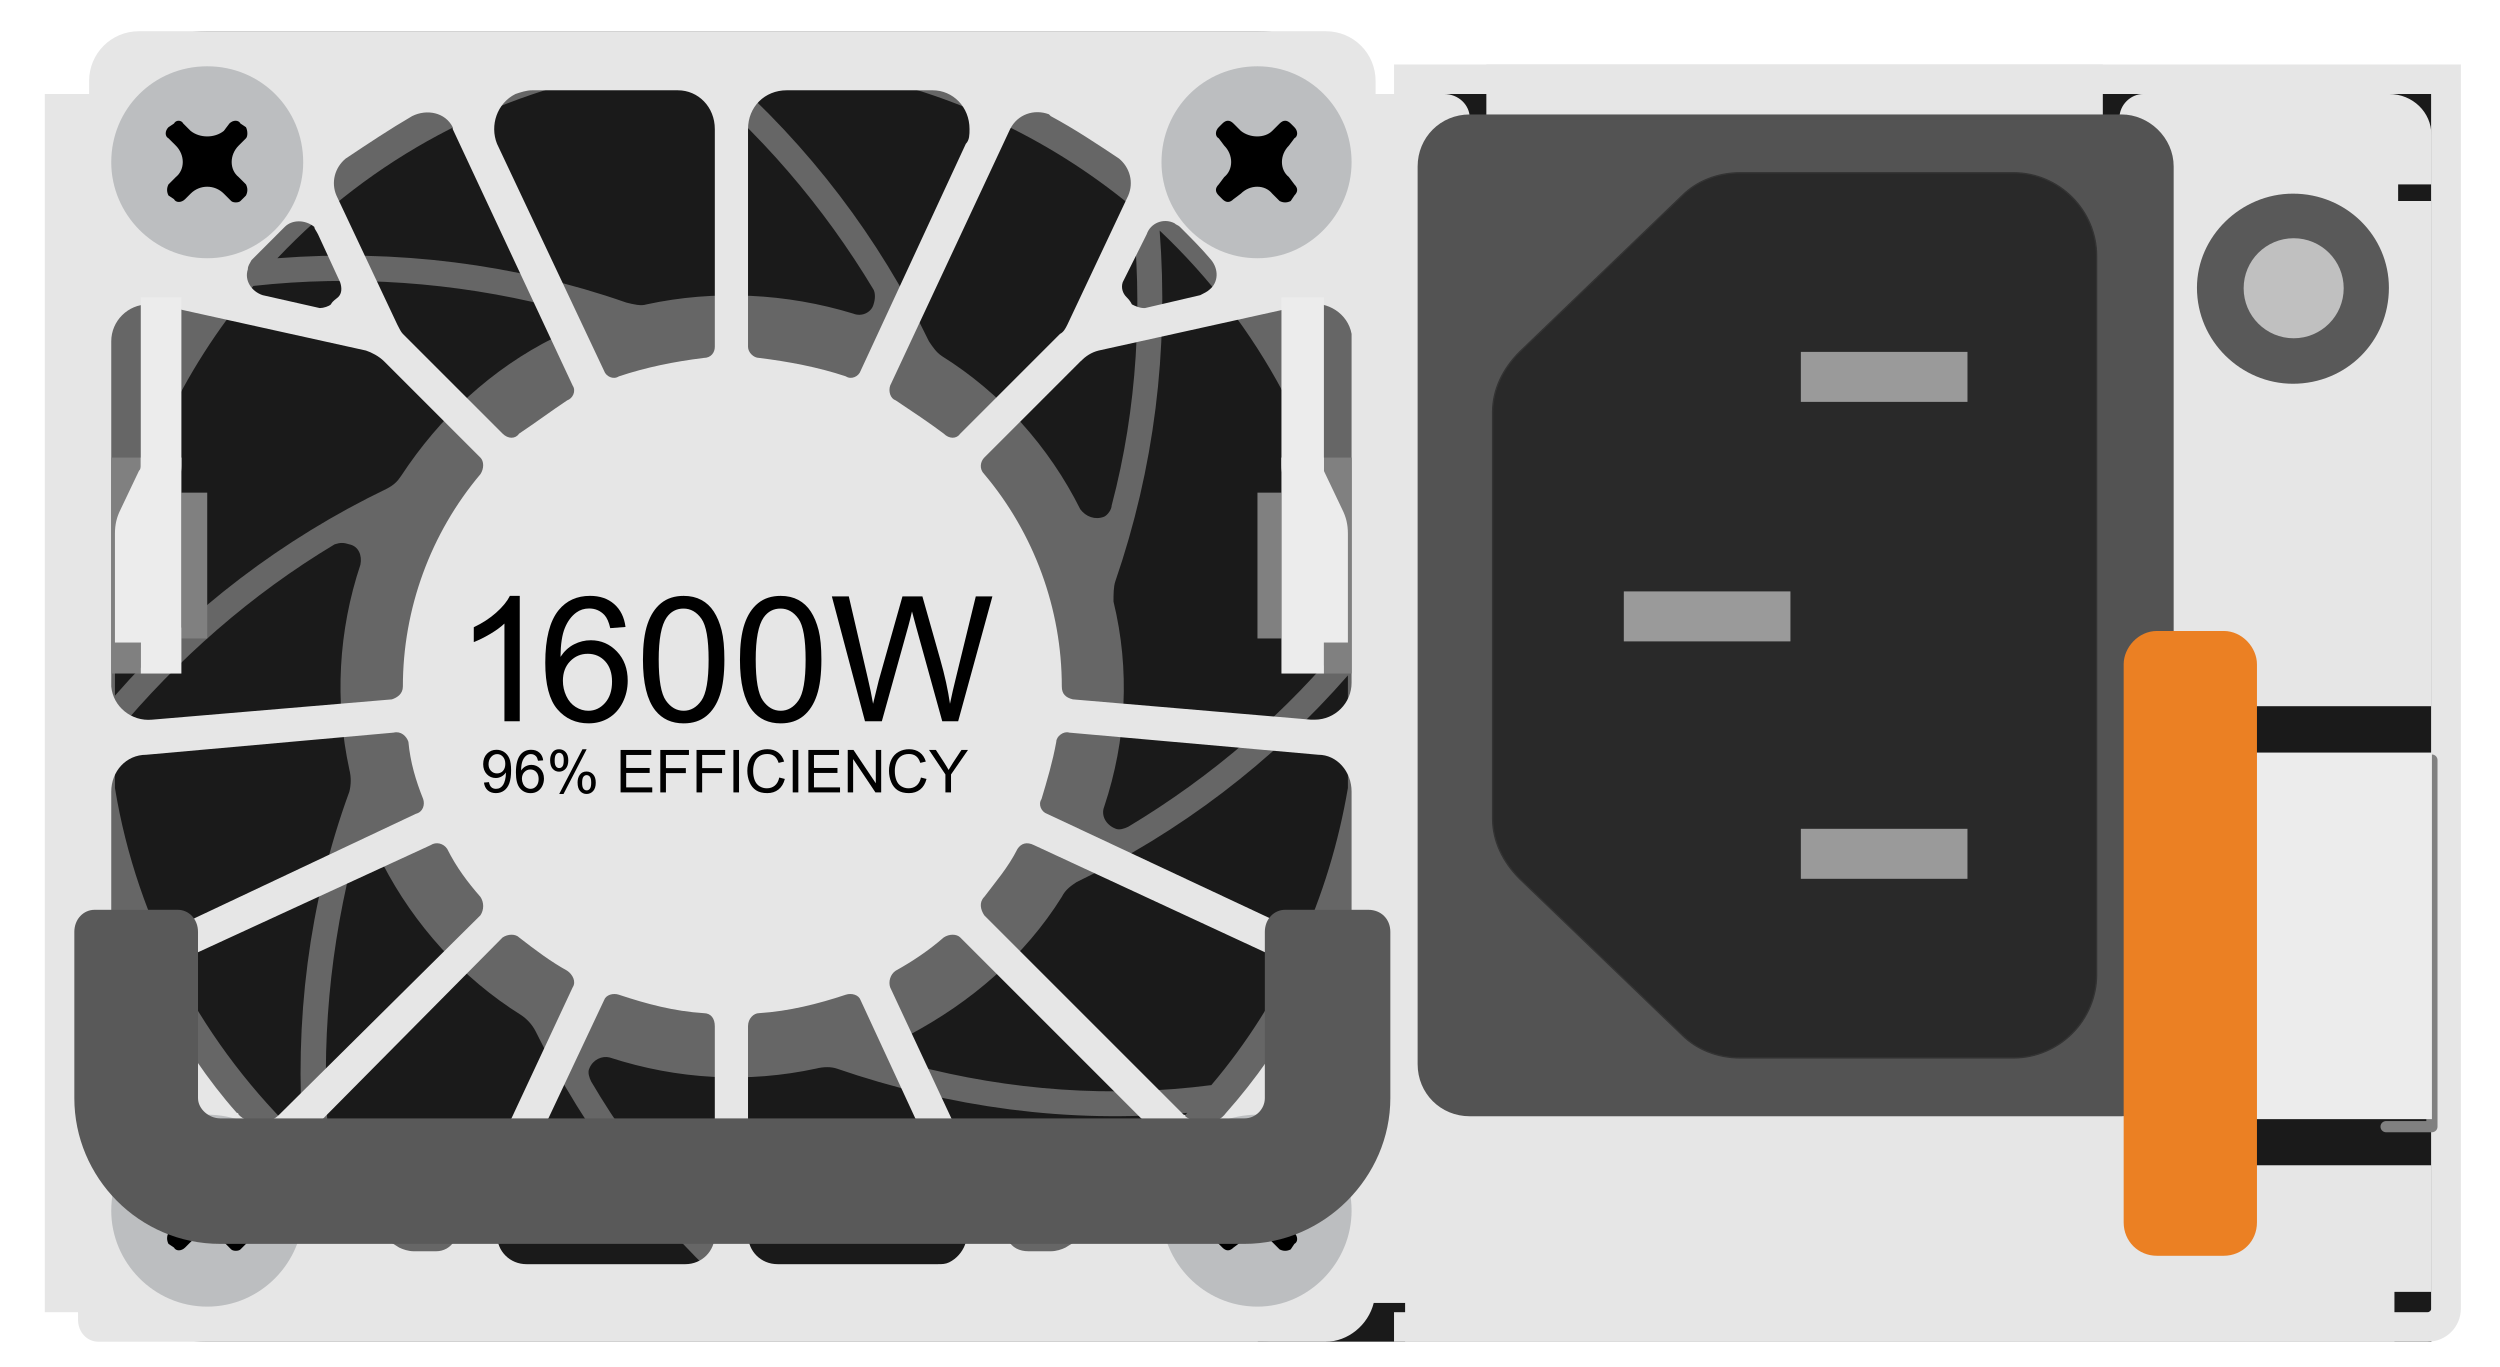
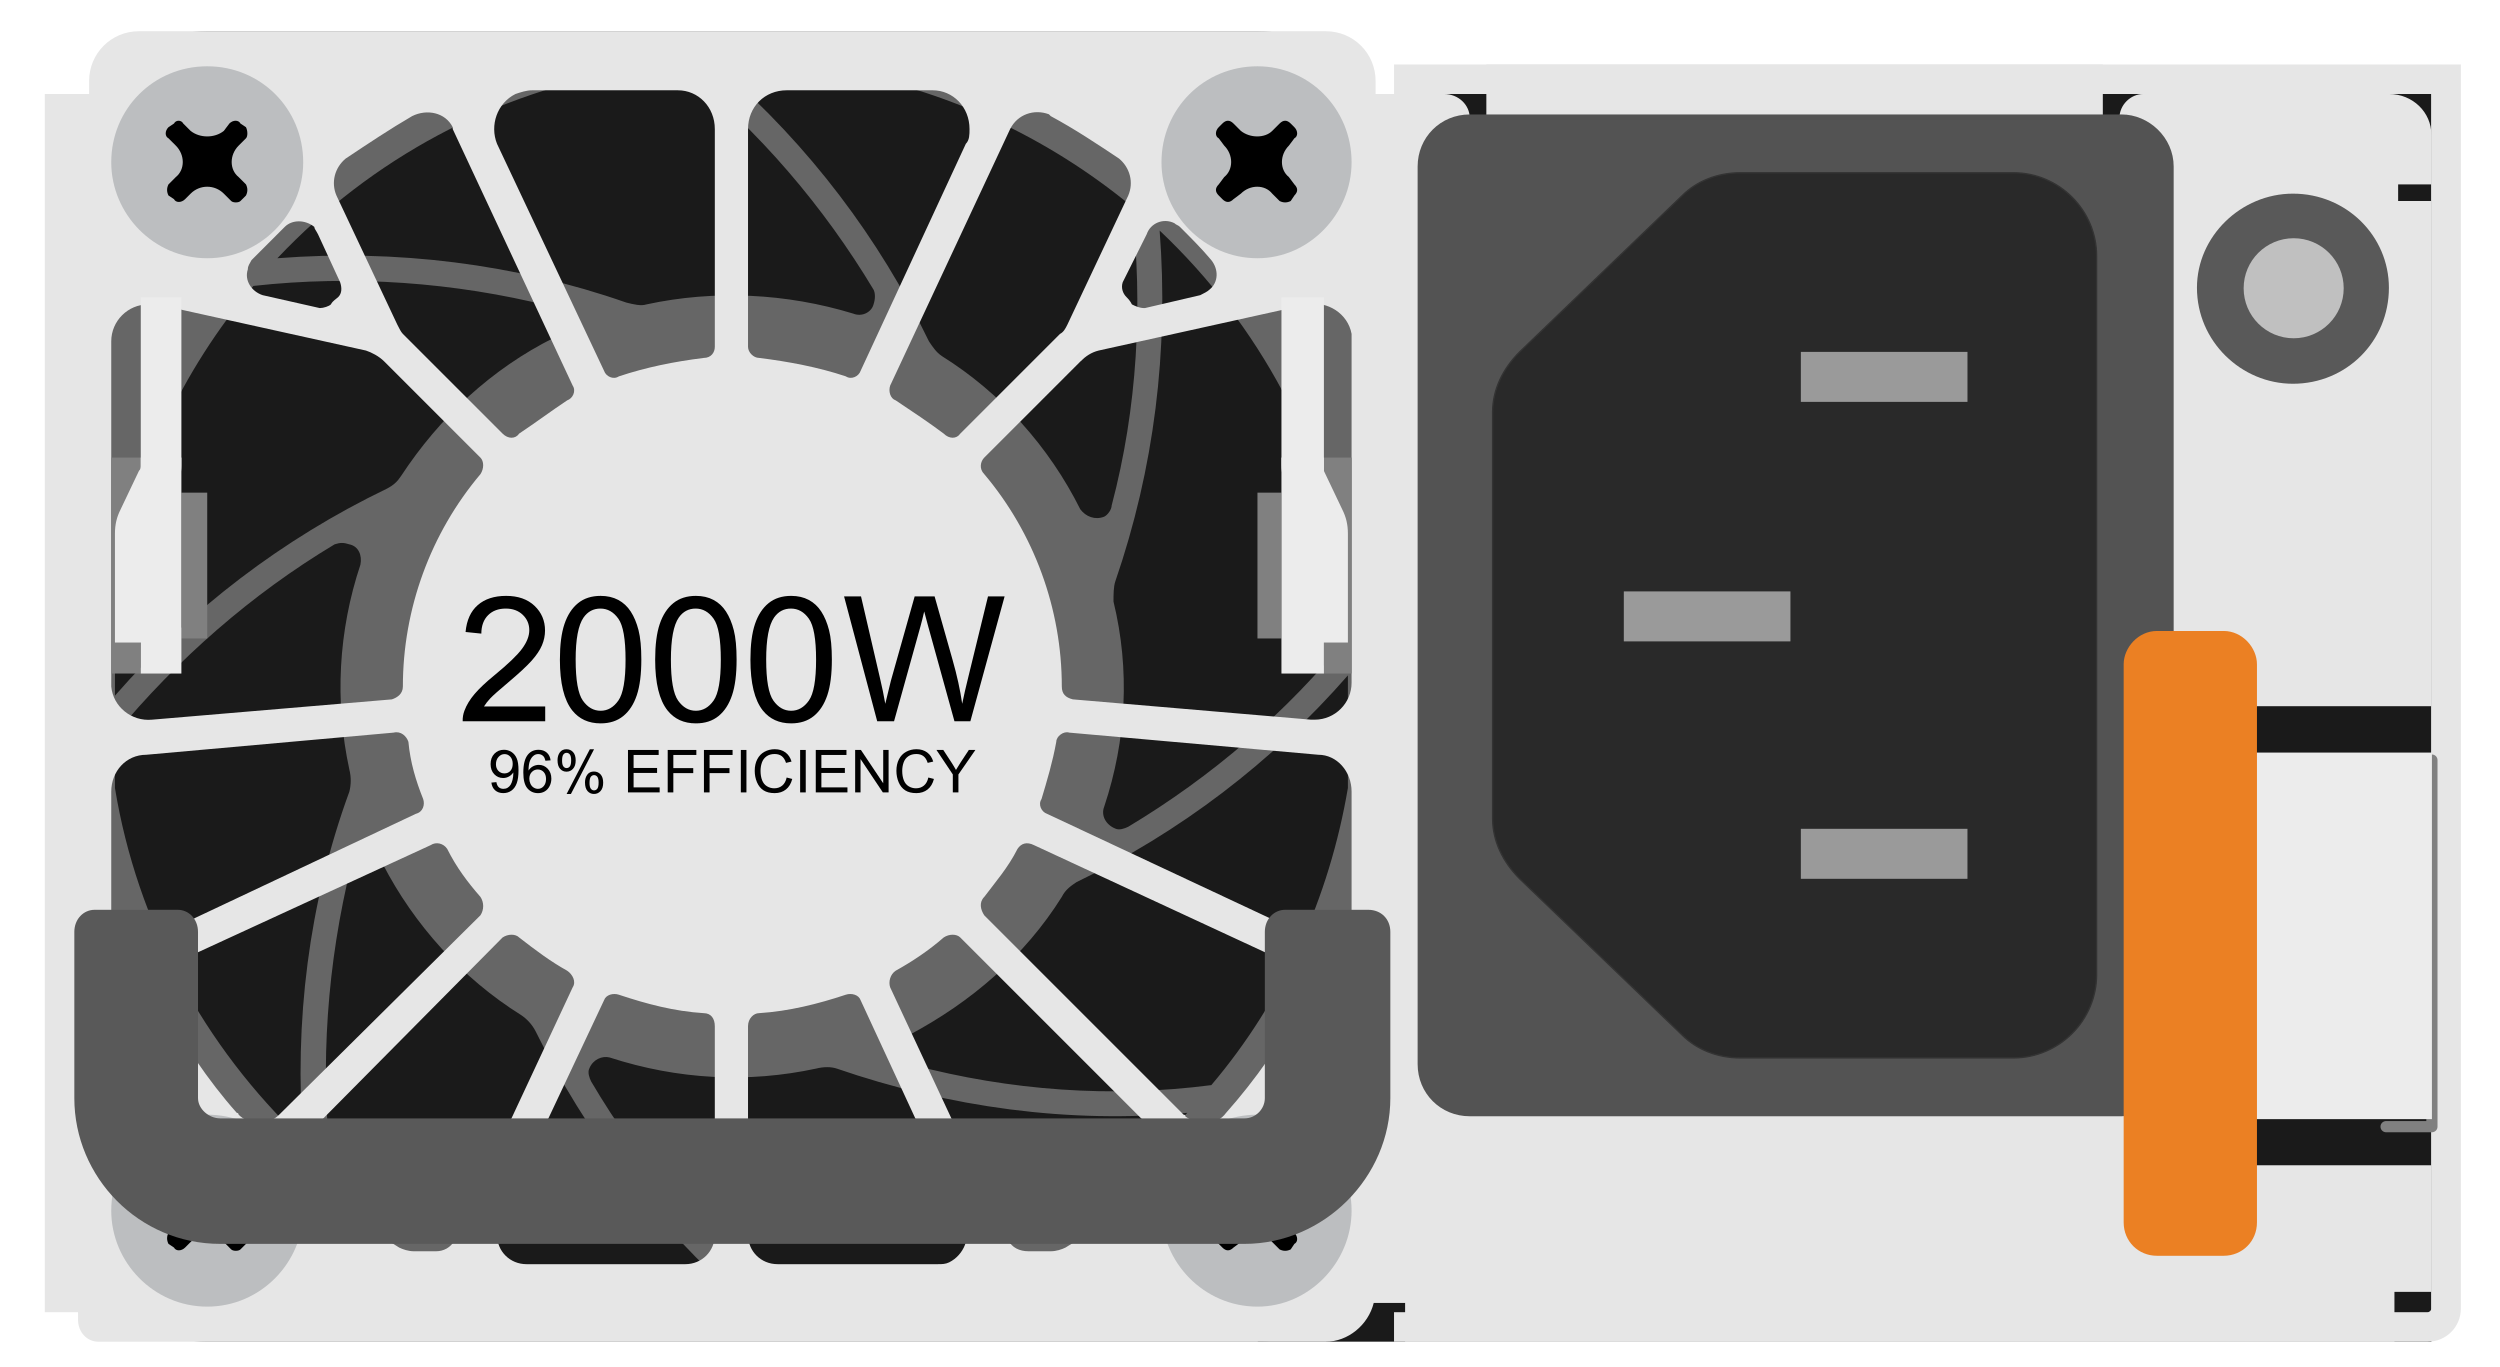
<svg xmlns="http://www.w3.org/2000/svg" id="a" width="3.1in" height="1.695in" viewBox="0 0 223.2 122.04">
  <path d="M18.501,119.787h93.765c6.427,0,11.7-5.273,11.7-11.7V14.487c0-6.592-5.273-11.7-11.7-11.7H18.501c-6.427,0-11.7,5.108-11.7,11.7v93.6c0,6.427,5.273,11.7,11.7,11.7" fill="#666" fill-rule="evenodd" />
  <path d="M10.262,65.572v4.779c1.977,12.03,7.91,23.07,16.808,31.475-.824-10.546.494-21.258,4.12-31.145.165-.659.165-1.318,0-1.977-1.318-6.097-.989-12.359.989-18.292.165-.824-.165-1.648-.989-1.813-.494-.165-.824-.165-1.318,0-7.415,4.449-14.007,10.217-19.61,16.973M22.621,25.528c-6.427,7.58-10.711,16.808-12.359,26.696v9.887c6.756-7.745,14.996-14.007,24.224-18.456.659-.33.989-.659,1.318-1.154,3.461-5.273,8.075-9.558,13.677-12.359.824-.33.989-1.318.659-1.977-.165-.494-.494-.659-.989-.824-8.569-2.142-17.632-2.801-26.531-1.813ZM61.017,6.248h-4.779c-12.03,1.977-23.07,7.91-31.475,16.808,10.546-.824,21.258.494,31.145,3.955.659.165,1.318.33,1.813.165,6.097-1.318,12.524-.989,18.456.824.824.33,1.648-.165,1.813-.824.165-.494.165-.989,0-1.318-4.449-7.415-10.217-14.172-16.973-19.61ZM101.061,18.442c-7.58-6.262-16.808-10.546-26.696-12.194h-9.887c7.745,6.756,14.007,14.996,18.456,24.224.33.494.659.989,1.154,1.318,5.273,3.296,9.558,8.075,12.359,13.677.494.659,1.318.989,2.142.659.33-.165.659-.659.659-.989,2.307-8.734,2.801-17.797,1.813-26.696ZM120.341,56.838v-4.614c-1.977-12.194-7.91-23.235-16.808-31.639.824,10.711-.494,21.258-3.955,31.31-.165.494-.165,1.154-.165,1.813,1.483,6.097,1.154,12.359-.824,18.292-.33.824.165,1.648.989,1.977.33.165.824,0,1.154-.165,7.415-4.449,14.172-10.217,19.61-16.973ZM108.146,96.881c6.427-7.58,10.546-16.808,12.194-26.531v-10.052c-6.756,7.745-14.996,14.007-24.224,18.456-.494.33-.989.659-1.318,1.318-3.296,5.273-8.075,9.393-13.677,12.359-.659.33-.989,1.154-.659,1.977.33.33.659.659.989.659,8.734,2.307,17.797,2.966,26.696,1.813ZM69.751,116.162h4.614c12.194-1.977,23.235-7.91,31.639-16.808-10.546.989-21.258-.494-31.31-3.955-.494-.165-1.154-.165-1.813,0-6.097,1.318-12.359.989-18.456-.989-.659-.165-1.483.165-1.813.989-.165.33,0,.824.165,1.153,4.449,7.58,10.217,14.172,16.973,19.61ZM29.542,103.967c7.745,6.427,16.973,10.546,26.696,12.194h10.052c-7.745-6.756-14.007-14.996-18.456-24.059-.33-.659-.824-1.154-1.318-1.483-5.273-3.296-9.558-8.075-12.359-13.513-.33-.824-1.318-1.154-1.977-.659-.33.165-.659.494-.824.824-2.142,8.734-2.801,17.797-1.813,26.696ZM117.704,8.39l6.262,6.097v93.6l-11.7,11.7h104.806V8.39h-99.368Z" fill="#1a1a1a" fill-rule="evenodd" />
  <path d="M219.708,116.821V8.39h-2.637v108.431c0,.165-.165.33-.33.33h-92.282v2.637h92.282c1.648,0,2.966-1.318,2.966-2.966M219.708,5.753h-95.248v2.637h95.248v-2.637Z" fill="#e6e6e6" fill-rule="evenodd" />
  <path d="M217.072,63.05V17.948h-2.966v-1.483h2.966v-4.449c0-1.977-1.648-3.625-3.79-3.625h-21.917c-1.154,0-2.142.989-2.142,2.142v2.637h-1.483v-7.415h-55.039v7.415h-1.483v-2.637c0-1.154-.989-2.142-2.307-2.142h-6.097v-1.154c0-2.472-1.977-4.449-4.449-4.449H12.404c-2.472,0-4.449,1.977-4.449,4.449v1.154h-3.955v108.761h2.966v.659c0,1.154.824,1.977,1.813,1.977h109.584c1.977,0,3.79-1.483,4.284-3.461h2.801v3.461h88.327v-4.449h3.296v-11.304h-18.621v-40.984h18.621ZM30.201,26.517c-.165.165-.494.33-.659.659-.165.165-.659.33-.989.33l-5.108-1.154c-.989-.33-1.648-1.318-1.318-2.307,0-.33.165-.494.33-.824l2.966-2.966c.659-.659,1.813-.659,2.637,0,0,.165.165.33.33.659l1.977,4.284c.165.494.165.989-.165,1.318ZM34.98,62.441l-21.423,1.813c-1.813.165-3.461-1.154-3.625-2.966v-30.815c0-1.813,1.483-3.296,3.296-3.296h.824l18.621,4.12c.494.165,1.154.494,1.648.989l8.569,8.569c.33.33.33.989,0,1.483-4.449,5.273-6.921,12.03-6.921,18.951,0,.659-.494.989-.989,1.154ZM44.868,38.711l-8.899-8.899c-.165-.165-.33-.494-.494-.824l-5.438-11.535c-.494-1.154-.165-2.472.824-3.296,1.977-1.318,3.955-2.637,5.932-3.79,1.318-.659,2.966-.33,3.625.989v.165l10.711,22.906c.33.494,0,1.154-.494,1.318-1.483.989-2.801,1.977-4.284,2.966-.33.494-.989.494-1.483,0ZM37.123,72.658l-23.4,11.041c-1.318.659-2.966,0-3.461-1.318-.165-.33-.33-.659-.33-.989v-10.711c0-1.813,1.318-3.296,3.131-3.296l22.082-1.977c.659-.165,1.154.33,1.318.824.165,1.813.659,3.461,1.318,5.108.165.494,0,1.154-.659,1.318ZM42.89,81.721l-17.962,17.797c-.989.989-2.637.989-3.625,0,0-.165-.165-.165-.165-.165-2.637-2.966-4.779-6.262-6.756-9.723-.659-1.154-.165-2.801.989-3.461,0,0,.165,0,.165-.165l22.906-10.547c.494-.33,1.154-.165,1.483.33.824,1.648,1.813,2.966,2.966,4.284.33.494.33,1.154,0,1.648ZM51.13,88.148l-10.546,22.576c-.33.659-.989.989-1.648.989h-1.977c-.494,0-.989-.165-1.318-.33-2.966-1.813-5.768-3.79-8.404-5.932-1.154-.989-1.318-2.637-.33-3.79h.165l17.797-17.962c.494-.33,1.154-.33,1.483,0,1.483,1.154,2.801,2.142,4.284,2.966.494.33.824.989.494,1.483ZM63.818,91.608v18.621c0,1.483-1.154,2.637-2.637,2.637h-14.172c-1.483,0-2.637-1.154-2.637-2.637,0-.33,0-.659.165-.989l9.393-19.939c.165-.494.824-.659,1.318-.494,2.472.824,4.944,1.483,7.58,1.648.659,0,.989.494.989,1.154ZM62.83,31.955c-2.637.33-5.108.824-7.58,1.648-.494.33-1.154,0-1.318-.494l-9.558-20.269c-.659-1.648,0-3.625,1.648-4.449.494-.165.989-.33,1.483-.33h13.018c1.813,0,3.296,1.483,3.296,3.461v19.445c0,.494-.33.989-.989.989ZM95.787,62.441c-.659-.165-.989-.494-.989-1.154,0-6.921-2.472-13.677-6.921-18.951-.494-.494-.33-1.154,0-1.483l8.569-8.569c.494-.494.989-.824,1.648-.989l18.621-4.12c1.813-.33,3.625.824,3.955,2.637v31.145c0,1.813-1.483,3.296-3.296,3.296h-.33l-21.258-1.813ZM85.735,38.711c-.33.494-.989.494-1.483,0-1.318-.989-2.801-1.977-4.284-2.966-.494-.165-.659-.824-.494-1.318l10.711-22.906c.659-1.318,2.142-1.813,3.461-1.318l.165.165c2.142,1.154,4.12,2.472,6.097,3.79.989.824,1.318,2.142.824,3.296l-5.438,11.535c-.165.33-.33.659-.659.824l-8.899,8.899ZM93.48,72.658c-.494-.165-.824-.824-.494-1.318.494-1.648.989-3.296,1.318-5.108,0-.494.659-.989,1.154-.824l22.246,1.977c1.648,0,2.966,1.483,2.966,3.296v10.711c0,1.318-1.154,2.472-2.472,2.472-.494,0-.824,0-1.154-.165l-23.565-11.041ZM87.877,81.721c-.33-.494-.494-1.154,0-1.648.989-1.318,2.142-2.637,2.966-4.284.33-.494.824-.659,1.483-.33l22.741,10.547c1.318.659,1.977,2.142,1.318,3.461q0,.165-.165.165c-1.813,3.461-4.12,6.756-6.756,9.723-.824,1.154-2.472,1.154-3.625.33q0-.165-.165-.165l-17.797-17.797ZM79.473,88.148c-.165-.494,0-1.154.494-1.483,1.483-.824,2.966-1.813,4.284-2.966.494-.33,1.154-.33,1.483,0l17.962,17.962c.989.989.989,2.637,0,3.625q-.165,0-.165.165c-2.637,2.142-5.438,4.12-8.404,5.932-.33.165-.824.33-1.318.33h-1.977c-.824,0-1.483-.33-1.813-.989l-10.546-22.576ZM66.784,91.608c0-.659.494-1.154.989-1.154,2.637-.165,5.273-.824,7.745-1.648.494-.165,1.154,0,1.318.494l9.228,19.939c.659,1.154,0,2.801-1.318,3.461-.33.165-.659.165-.989.165h-14.337c-1.483,0-2.637-1.154-2.637-2.637v-18.621ZM67.773,31.955c-.494,0-.989-.494-.989-.989V11.521c0-1.977,1.483-3.461,3.461-3.461h13.018c1.813,0,3.296,1.483,3.296,3.461,0,.494,0,.989-.33,1.318l-9.393,20.269c-.165.494-.824.824-1.318.494-2.472-.824-5.108-1.318-7.745-1.648ZM100.566,26.517c-.33-.33-.494-.824-.33-1.318l2.142-4.284c.33-.989,1.483-1.483,2.472-.989.165.165.33.165.494.33.989.989,1.977,1.977,2.801,2.966.659.824.659,1.977-.165,2.637-.165.165-.494.33-.824.494l-4.944,1.154c-.494,0-.824-.165-1.154-.33-.165-.33-.33-.494-.494-.659Z" fill="#e6e6e6" fill-rule="evenodd" />
  <path d="M9.932,60.134h2.637v-19.28h-2.637v19.28ZM118.199,60.134h2.472v-19.28h-2.472v19.28Z" fill="none" fill-rule="evenodd" />
  <rect x="118.199" y="40.853" width="2.472" height="19.28" fill="gray" />
  <rect x="9.932" y="40.853" width="2.637" height="19.28" fill="gray" />
  <path d="M112.266,57.003h2.142v-13.018h-2.142v13.018ZM16.194,57.003h2.307v-13.018h-2.307v13.018Z" fill="none" fill-rule="evenodd" />
  <rect x="16.194" y="43.984" width="2.307" height="13.018" fill="gray" />
  <rect x="112.266" y="43.984" width="2.142" height="13.018" fill="gray" />
  <path d="M93.151,61.287c0-15.49-12.359-27.849-27.849-27.849-15.325,0-27.849,12.359-27.849,27.849,0,15.325,12.524,27.849,27.849,27.849,15.49,0,27.849-12.524,27.849-27.849" fill="#e6e6e6" fill-rule="evenodd" />
  <path d="M27.07,14.487c0-4.779-3.79-8.569-8.569-8.569s-8.569,3.79-8.569,8.569c0,4.614,3.79,8.569,8.569,8.569s8.569-3.955,8.569-8.569M120.67,14.487c0-4.779-3.79-8.569-8.404-8.569-4.779,0-8.569,3.79-8.569,8.569,0,4.614,3.79,8.569,8.569,8.569,4.614,0,8.404-3.955,8.404-8.569ZM27.07,108.087c0-4.779-3.79-8.569-8.569-8.569s-8.569,3.79-8.569,8.569c0,4.614,3.79,8.569,8.569,8.569s8.569-3.955,8.569-8.569ZM120.67,108.087c0-4.779-3.79-8.569-8.404-8.569-4.779,0-8.569,3.79-8.569,8.569,0,4.614,3.79,8.569,8.569,8.569,4.614,0,8.404-3.955,8.404-8.569Z" fill="#bcbec0" fill-rule="evenodd" />
  <path d="M15.041,12.345l.659.659c.824.824.824,2.142,0,2.801l-.659.659c-.165.33-.165.659,0,.989l.494.33c.165.33.659.33.989,0l.494-.494c.824-.824,2.142-.824,2.966,0l.659.659c.165.165.659.165.824,0l.494-.494c.165-.33.165-.659,0-.989l-.659-.659c-.824-.659-.824-1.977,0-2.801l.659-.659c.165-.165.165-.659,0-.989l-.494-.33c-.165-.33-.659-.33-.989,0l-.494.659c-.824.659-2.142.659-2.966,0l-.659-.659c-.165-.33-.659-.33-.824,0l-.494.33c-.33.33-.33.824,0,.989M15.041,105.945l.659.659c.824.824.824,2.142,0,2.966l-.659.494c-.165.33-.165.659,0,.989l.494.33c.165.33.659.33.989,0l.494-.494c.824-.824,2.142-.824,2.966,0l.659.659c.165.165.659.165.824,0l.494-.494c.165-.165.165-.659,0-.989l-.659-.494c-.824-.824-.824-2.142,0-2.966l.659-.659c.165-.165.165-.659,0-.989l-.494-.33c-.165-.33-.659-.33-.989,0l-.494.659c-.824.659-2.142.659-2.966,0l-.659-.659c-.165-.33-.659-.33-.824,0l-.494.33c-.33.33-.33.824,0,.989ZM108.806,105.945l.494.659c.824.824.824,2.142,0,2.966l-.494.494c-.33.33-.33.659,0,.989l.33.33c.33.33.659.33.989,0l.659-.494c.824-.824,2.142-.824,2.801,0l.659.659c.33.165.659.165.989,0l.33-.494c.33-.165.33-.659,0-.989l-.494-.494c-.824-.824-.824-2.142,0-2.966l.494-.659c.33-.165.33-.659,0-.989l-.33-.33c-.33-.33-.659-.33-.989,0l-.659.659c-.659.659-1.977.659-2.801,0l-.659-.659c-.33-.33-.659-.33-.989,0l-.33.33c-.33.33-.33.824,0,.989ZM108.806,12.345l.494.659c.824.824.824,2.142,0,2.801l-.494.659c-.33.33-.33.659,0,.989l.33.33c.33.33.659.33.989,0l.659-.494c.824-.824,2.142-.824,2.801,0l.659.659c.33.165.659.165.989,0l.33-.494c.33-.33.33-.659,0-.989l-.494-.659c-.824-.659-.824-1.977,0-2.801l.494-.659c.33-.165.33-.659,0-.989l-.33-.33c-.33-.33-.659-.33-.989,0l-.659.659c-.659.659-1.977.659-2.801,0l-.659-.659c-.33-.33-.659-.33-.989,0l-.33.33c-.33.33-.33.824,0,.989Z" />
  <path d="M114.408,26.552h3.79v15.49l1.648,3.461c.33.659.494,1.318.494,2.142v9.723h-3.625v-9.723c0-.165-.165-.33-.165-.494l-1.648-3.625c-.33-.659-.494-1.318-.494-1.977v-14.996M16.194,26.552h-3.625v14.996c0,.165,0,.33-.165.494l-1.648,3.461c-.33.659-.494,1.318-.494,2.142v9.723h3.79v-9.723c0-.165,0-.33.165-.494l1.648-3.625c.165-.659.33-1.318.33-1.977v-14.996Z" fill="#ececec" fill-rule="evenodd" />
  <path d="M114.408,60.134h3.79v-19.28h-3.79v19.28ZM12.569,60.134h3.625v-19.28h-3.625v19.28Z" fill="none" fill-rule="evenodd" />
  <polyline points="16.194 60.134 16.194 40.853 12.569 40.853 12.569 60.134" fill="#ececec" />
  <polyline points="118.199 60.134 118.199 40.853 114.408 40.853 114.408 60.134" fill="#ececec" />
  <path d="M112.925,83.204v14.831c0,.989-.824,1.813-1.813,1.813H19.655c-.989,0-1.977-.824-1.977-1.813v-14.831c0-1.154-.824-1.977-1.813-1.977h-7.416c-.989,0-1.813.824-1.813,1.977v14.831c0,7.086,5.768,13.018,13.018,13.018h91.458c7.086,0,13.018-5.932,13.018-13.018v-14.831c0-1.154-.824-1.977-1.977-1.977h-7.416c-.989,0-1.813.824-1.813,1.977M213.282,25.693c0-4.614-3.79-8.404-8.569-8.404-4.614,0-8.569,3.79-8.569,8.404,0,4.779,3.955,8.569,8.569,8.569,4.779,0,8.569-3.79,8.569-8.569Z" fill="#595959" fill-rule="evenodd" />
-   <path d="M46.405,64.393h-1.369v-8.722c-.33.314-.762.629-1.296.943-.535.314-1.015.55-1.441.708v-1.323c.765-.36,1.435-.796,2.007-1.308.573-.512.978-1.008,1.216-1.49h.882v11.193Z" />
-   <path d="M55.844,55.975l-1.361.106c-.122-.537-.294-.928-.517-1.171-.37-.39-.826-.585-1.369-.585-.436,0-.819.122-1.148.365-.431.314-.771.773-1.019,1.376-.249.604-.378,1.462-.388,2.578.329-.502.732-.875,1.209-1.118.476-.243.976-.365,1.498-.365.913,0,1.689.335,2.331,1.007.642.672.962,1.54.962,2.604,0,.699-.151,1.35-.452,1.95-.302.601-.716,1.061-1.243,1.38-.527.319-1.125.479-1.794.479-1.141,0-2.071-.42-2.791-1.259s-1.08-2.222-1.08-4.148c0-2.154.398-3.721,1.194-4.699.694-.852,1.63-1.277,2.806-1.277.877,0,1.596.246,2.156.738s.896,1.171,1.007,2.038ZM50.256,60.781c0,.472.1.923.3,1.354.2.431.48.759.84.984s.738.338,1.133.338c.578,0,1.075-.233,1.49-.699s.624-1.1.624-1.9c0-.771-.206-1.378-.616-1.822-.411-.443-.928-.665-1.551-.665-.619,0-1.143.222-1.574.665-.431.444-.646,1.026-.646,1.746Z" />
-   <path d="M57.403,58.895c0-1.318.135-2.378.407-3.182.271-.803.674-1.423,1.209-1.859.535-.436,1.208-.654,2.019-.654.598,0,1.123.121,1.574.361s.824.588,1.118,1.042c.294.454.525,1.006.692,1.658.167.651.251,1.53.251,2.635,0,1.308-.134,2.364-.403,3.167-.269.804-.67,1.424-1.206,1.862-.535.438-1.21.658-2.026.658-1.075,0-1.918-.386-2.532-1.156-.735-.928-1.103-2.438-1.103-4.532ZM58.81,58.895c0,1.831.214,3.048.642,3.654.429.605.957.908,1.585.908s1.157-.304,1.585-.912.643-1.825.643-3.65c0-1.835-.214-3.054-.643-3.657-.428-.604-.962-.905-1.601-.905-.628,0-1.13.266-1.505.798-.472.679-.707,1.934-.707,3.764Z" />
-   <path d="M66.064,58.895c0-1.318.135-2.378.407-3.182.271-.803.674-1.423,1.209-1.859.535-.436,1.208-.654,2.019-.654.598,0,1.123.121,1.574.361s.824.588,1.118,1.042c.294.454.525,1.006.692,1.658.167.651.251,1.53.251,2.635,0,1.308-.134,2.364-.403,3.167-.269.804-.67,1.424-1.206,1.862-.535.438-1.21.658-2.026.658-1.075,0-1.918-.386-2.532-1.156-.735-.928-1.103-2.438-1.103-4.532ZM67.471,58.895c0,1.831.214,3.048.642,3.654.429.605.957.908,1.585.908s1.157-.304,1.585-.912.643-1.825.643-3.65c0-1.835-.214-3.054-.643-3.657-.428-.604-.962-.905-1.601-.905-.628,0-1.13.266-1.505.798-.472.679-.707,1.934-.707,3.764Z" />
-   <path d="M77.226,64.393l-2.958-11.147h1.513l1.696,7.307c.183.766.339,1.526.471,2.281.284-1.191.451-1.878.502-2.061l2.122-7.528h1.779l1.597,5.642c.4,1.4.689,2.715.867,3.947.142-.704.327-1.513.555-2.426l1.749-7.163h1.483l-3.057,11.147h-1.422l-2.35-8.494c-.197-.709-.314-1.146-.35-1.308-.117.512-.226.948-.327,1.308l-2.365,8.494h-1.505Z" />
-   <path d="M43.207,69.87l.447-.042c.038.211.11.363.217.458s.244.142.411.142c.143,0,.268-.032.376-.098s.196-.153.265-.263c.069-.109.126-.257.173-.443.047-.187.07-.376.07-.568,0-.021,0-.052-.002-.094-.093.148-.22.269-.381.361-.161.092-.335.138-.523.138-.314,0-.579-.113-.796-.341s-.326-.527-.326-.899c0-.385.113-.694.34-.929s.511-.352.852-.352c.247,0,.472.066.676.199.205.133.359.322.465.567.106.246.159.602.159,1.066,0,.484-.053.87-.158,1.157s-.262.505-.469.655c-.208.149-.451.225-.73.225-.296,0-.539-.082-.726-.247-.188-.164-.301-.396-.339-.693ZM45.113,68.197c0-.268-.071-.479-.213-.637-.142-.156-.313-.234-.513-.234-.207,0-.387.084-.54.253s-.23.388-.23.656c0,.242.073.438.218.589.146.15.325.226.539.226.215,0,.393-.075.531-.226.139-.151.208-.36.208-.627Z" />
-   <path d="M48.497,67.884l-.462.036c-.042-.183-.1-.315-.176-.397-.125-.133-.281-.199-.465-.199-.148,0-.278.041-.39.124-.146.106-.262.263-.347.468s-.128.497-.132.877c.112-.171.249-.298.411-.381.162-.082.332-.124.509-.124.311,0,.575.114.792.343.218.229.327.523.327.886,0,.237-.051.459-.154.663s-.244.36-.423.469c-.179.109-.382.163-.61.163-.388,0-.704-.143-.949-.428-.245-.285-.367-.755-.367-1.41,0-.732.135-1.265.406-1.598.236-.29.554-.435.954-.435.298,0,.542.084.733.251s.305.398.342.692ZM46.597,69.519c0,.16.034.313.102.46.068.146.163.258.286.335.122.076.25.114.385.114.196,0,.365-.079.507-.237.141-.159.212-.374.212-.646,0-.262-.07-.469-.209-.619s-.315-.227-.527-.227c-.21,0-.389.076-.535.227s-.22.349-.22.594Z" />
-   <path d="M49.115,67.866c0-.271.068-.501.204-.69s.333-.284.592-.284c.238,0,.435.085.591.255.156.169.234.419.234.748,0,.32-.079.567-.237.74-.158.174-.352.261-.583.261-.229,0-.42-.086-.572-.257-.153-.17-.229-.428-.229-.772ZM49.924,67.212c-.115,0-.211.05-.288.15-.077.1-.115.283-.115.551,0,.242.039.414.117.513.077.1.173.148.287.148.117,0,.214-.05.291-.149.077-.101.115-.283.115-.549,0-.244-.039-.416-.117-.516-.078-.099-.174-.148-.29-.148ZM49.927,70.886l2.073-3.994h.377l-2.066,3.994h-.385ZM51.565,69.856c0-.272.068-.503.205-.691.136-.188.334-.283.594-.283.238,0,.435.085.591.255.156.17.234.419.234.748,0,.321-.079.568-.236.741s-.353.26-.585.26c-.229,0-.42-.086-.573-.257-.152-.172-.229-.429-.229-.772ZM52.377,69.203c-.117,0-.214.05-.291.149s-.115.283-.115.551c0,.241.039.412.116.512.078.101.173.15.287.15.119,0,.216-.05.293-.15.077-.1.115-.282.115-.548,0-.245-.039-.417-.116-.516-.078-.1-.174-.148-.29-.148Z" />
-   <path d="M55.405,70.746v-3.79h2.74v.447h-2.239v1.161h2.097v.444h-2.097v1.29h2.327v.447h-2.828Z" />
-   <path d="M58.952,70.746v-3.79h2.557v.447h-2.055v1.174h1.778v.447h-1.778v1.722h-.501Z" />
-   <path d="M62.186,70.746v-3.79h2.557v.447h-2.055v1.174h1.778v.447h-1.778v1.722h-.501Z" />
-   <path d="M65.479,70.746v-3.79h.501v3.79h-.501Z" />
-   <path d="M69.57,69.417l.501.127c-.105.412-.294.726-.567.942-.273.216-.607.324-1.002.324-.408,0-.741-.083-.997-.249-.256-.167-.451-.407-.584-.723-.133-.315-.2-.654-.2-1.017,0-.395.075-.738.226-1.032s.366-.518.644-.67.584-.229.919-.229c.379,0,.698.097.957.289.258.193.438.465.541.814l-.494.116c-.088-.275-.215-.477-.382-.602-.167-.126-.377-.189-.631-.189-.292,0-.535.07-.73.21s-.333.327-.412.562c-.08.234-.119.478-.119.728,0,.322.047.604.141.844.094.24.24.42.438.539s.413.179.644.179c.281,0,.519-.081.714-.243s.327-.402.396-.722Z" />
-   <path d="M70.774,70.746v-3.79h.501v3.79h-.501Z" />
-   <path d="M72.17,70.746v-3.79h2.74v.447h-2.239v1.161h2.097v.444h-2.097v1.29h2.327v.447h-2.828Z" />
-   <path d="M75.686,70.746v-3.79h.515l1.99,2.976v-2.976h.481v3.79h-.514l-1.991-2.979v2.979h-.481Z" />
-   <path d="M82.219,69.417l.501.127c-.105.412-.294.726-.567.942-.273.216-.607.324-1.002.324-.408,0-.741-.083-.997-.249-.256-.167-.451-.407-.584-.723-.133-.315-.2-.654-.2-1.017,0-.395.075-.738.226-1.032s.366-.518.644-.67.584-.229.919-.229c.379,0,.698.097.957.289.258.193.438.465.541.814l-.494.116c-.088-.275-.215-.477-.382-.602-.167-.126-.377-.189-.631-.189-.292,0-.535.07-.73.21s-.333.327-.412.562c-.08.234-.119.478-.119.728,0,.322.047.604.141.844.094.24.24.42.438.539s.413.179.644.179c.281,0,.519-.081.714-.243s.327-.402.396-.722Z" />
-   <path d="M84.406,70.746v-1.605l-1.46-2.185h.61l.747,1.143c.138.214.267.428.385.642.114-.198.252-.422.414-.67l.734-1.114h.584l-1.513,2.185v1.605h-.501Z" />
+   <path d="M48.676,63.077v1.315h-7.368c-.01-.329.043-.646.16-.95.187-.502.488-.996.901-1.482.413-.487,1.01-1.05,1.791-1.688,1.211-.994,2.03-1.781,2.456-2.361.426-.58.639-1.129.639-1.646,0-.542-.194-1-.582-1.373s-.894-.559-1.517-.559c-.659,0-1.186.197-1.582.593s-.596.943-.601,1.643l-1.407-.145c.096-1.049.458-1.849,1.087-2.399.628-.55,1.473-.825,2.532-.825,1.07,0,1.917.297,2.54.89.624.593.935,1.328.935,2.205,0,.446-.091.885-.273,1.315-.183.431-.486.885-.909,1.361-.423.477-1.127,1.13-2.11,1.961-.821.689-1.348,1.157-1.582,1.403-.233.246-.426.493-.578.741h5.467Z" />
+   <path d="M49.988,58.895c0-1.318.135-2.378.407-3.182.271-.803.674-1.423,1.209-1.859.535-.436,1.208-.654,2.019-.654.598,0,1.123.121,1.574.361s.824.588,1.118,1.042c.294.454.525,1.006.692,1.658.167.651.251,1.53.251,2.635,0,1.308-.134,2.364-.403,3.167-.269.804-.67,1.424-1.206,1.862-.535.438-1.21.658-2.026.658-1.075,0-1.918-.386-2.532-1.156-.735-.928-1.103-2.438-1.103-4.532ZM51.395,58.895c0,1.831.214,3.048.642,3.654.429.605.957.908,1.585.908s1.157-.304,1.585-.912.643-1.825.643-3.65c0-1.835-.214-3.054-.643-3.657-.428-.604-.962-.905-1.601-.905-.628,0-1.13.266-1.505.798-.472.679-.707,1.934-.707,3.764Z" />
+   <path d="M58.493,58.895c0-1.318.135-2.378.407-3.182.271-.803.674-1.423,1.209-1.859.535-.436,1.208-.654,2.019-.654.598,0,1.123.121,1.574.361s.824.588,1.118,1.042c.294.454.525,1.006.692,1.658.167.651.251,1.53.251,2.635,0,1.308-.134,2.364-.403,3.167-.269.804-.67,1.424-1.206,1.862-.535.438-1.21.658-2.026.658-1.075,0-1.918-.386-2.532-1.156-.735-.928-1.103-2.438-1.103-4.532ZM59.899,58.895c0,1.831.214,3.048.642,3.654.429.605.957.908,1.585.908s1.157-.304,1.585-.912.643-1.825.643-3.65c0-1.835-.214-3.054-.643-3.657-.428-.604-.962-.905-1.601-.905-.628,0-1.13.266-1.505.798-.472.679-.707,1.934-.707,3.764Z" />
+   <path d="M66.998,58.895c0-1.318.135-2.378.407-3.182.271-.803.674-1.423,1.209-1.859.535-.436,1.208-.654,2.019-.654.598,0,1.123.121,1.574.361s.824.588,1.118,1.042c.294.454.525,1.006.692,1.658.167.651.251,1.53.251,2.635,0,1.308-.134,2.364-.403,3.167-.269.804-.67,1.424-1.206,1.862-.535.438-1.21.658-2.026.658-1.075,0-1.918-.386-2.532-1.156-.735-.928-1.103-2.438-1.103-4.532ZM68.405,58.895c0,1.831.214,3.048.642,3.654.429.605.957.908,1.585.908s1.157-.304,1.585-.912.643-1.825.643-3.65c0-1.835-.214-3.054-.643-3.657-.428-.604-.962-.905-1.601-.905-.628,0-1.13.266-1.505.798-.472.679-.707,1.934-.707,3.764Z" />
+   <path d="M78.316,64.393l-2.958-11.147h1.513l1.696,7.307c.183.766.339,1.526.471,2.281.284-1.191.451-1.878.502-2.061l2.122-7.528h1.779l1.597,5.642c.4,1.4.689,2.715.867,3.947.142-.704.327-1.513.555-2.426l1.749-7.163h1.483l-3.057,11.147h-1.422l-2.35-8.494c-.197-.709-.314-1.146-.35-1.308-.117.512-.226.948-.327,1.308l-2.365,8.494h-1.505Z" />
+   <path d="M43.869,69.87l.447-.042c.038.211.11.363.217.458s.244.142.411.142c.143,0,.268-.032.376-.098s.196-.153.265-.263c.069-.109.126-.257.173-.443.047-.187.07-.376.07-.568,0-.021,0-.052-.002-.094-.093.148-.22.269-.381.361-.161.092-.335.138-.523.138-.314,0-.579-.113-.796-.341s-.326-.527-.326-.899c0-.385.113-.694.34-.929s.511-.352.852-.352c.247,0,.472.066.676.199.205.133.359.322.465.567.106.246.159.602.159,1.066,0,.484-.053.87-.158,1.157s-.262.505-.469.655c-.208.149-.451.225-.73.225-.296,0-.539-.082-.726-.247-.188-.164-.301-.396-.339-.693ZM45.774,68.197c0-.268-.071-.479-.213-.637-.142-.156-.313-.234-.513-.234-.207,0-.387.084-.54.253s-.23.388-.23.656c0,.242.073.438.218.589.146.15.325.226.539.226.215,0,.393-.075.531-.226.139-.151.208-.36.208-.627Z" />
+   <path d="M49.158,67.884l-.462.036c-.042-.183-.1-.315-.176-.397-.125-.133-.281-.199-.465-.199-.148,0-.278.041-.39.124-.146.106-.262.263-.347.468s-.128.497-.132.877c.112-.171.249-.298.411-.381.162-.082.332-.124.509-.124.311,0,.575.114.792.343.218.229.327.523.327.886,0,.237-.051.459-.154.663s-.244.36-.423.469c-.179.109-.382.163-.61.163-.388,0-.704-.143-.949-.428-.245-.285-.367-.755-.367-1.41,0-.732.135-1.265.406-1.598.236-.29.554-.435.954-.435.298,0,.542.084.733.251s.305.398.342.692ZM47.258,69.519c0,.16.034.313.102.46.068.146.163.258.286.335.122.076.25.114.385.114.196,0,.365-.079.507-.237.141-.159.212-.374.212-.646,0-.262-.07-.469-.209-.619s-.315-.227-.527-.227c-.21,0-.389.076-.535.227s-.22.349-.22.594Z" />
+   <path d="M49.776,67.866c0-.271.068-.501.204-.69s.333-.284.592-.284c.238,0,.435.085.591.255.156.169.234.419.234.748,0,.32-.079.567-.237.74-.158.174-.352.261-.583.261-.229,0-.42-.086-.572-.257-.153-.17-.229-.428-.229-.772ZM50.585,67.212c-.115,0-.211.05-.288.15-.077.1-.115.283-.115.551,0,.242.039.414.117.513.077.1.173.148.287.148.117,0,.214-.05.291-.149.077-.101.115-.283.115-.549,0-.244-.039-.416-.117-.516-.078-.099-.174-.148-.29-.148ZM50.588,70.886l2.073-3.994h.377l-2.066,3.994h-.385ZM52.227,69.856c0-.272.068-.503.205-.691.136-.188.334-.283.594-.283.238,0,.435.085.591.255.156.17.234.419.234.748,0,.321-.079.568-.236.741s-.353.26-.585.26c-.229,0-.42-.086-.573-.257-.152-.172-.229-.429-.229-.772ZM53.039,69.203c-.117,0-.214.05-.291.149s-.115.283-.115.551c0,.241.039.412.116.512.078.101.173.15.287.15.119,0,.216-.05.293-.15.077-.1.115-.282.115-.548,0-.245-.039-.417-.116-.516-.078-.1-.174-.148-.29-.148Z" />
+   <path d="M56.066,70.746v-3.79h2.74v.447h-2.239v1.161h2.097v.444h-2.097v1.29h2.327v.447h-2.828Z" />
+   <path d="M59.613,70.746v-3.79h2.557v.447h-2.055v1.174h1.778v.447h-1.778v1.722h-.501Z" />
+   <path d="M62.848,70.746v-3.79h2.557v.447h-2.055v1.174h1.778v.447h-1.778v1.722h-.501Z" />
+   <path d="M66.141,70.746v-3.79h.501v3.79h-.501Z" />
+   <path d="M70.231,69.417l.501.127c-.105.412-.294.726-.567.942-.273.216-.607.324-1.002.324-.408,0-.741-.083-.997-.249-.256-.167-.451-.407-.584-.723-.133-.315-.2-.654-.2-1.017,0-.395.075-.738.226-1.032s.366-.518.644-.67.584-.229.919-.229c.379,0,.698.097.957.289.258.193.438.465.541.814l-.494.116c-.088-.275-.215-.477-.382-.602-.167-.126-.377-.189-.631-.189-.292,0-.535.07-.73.21s-.333.327-.412.562c-.08.234-.119.478-.119.728,0,.322.047.604.141.844.094.24.24.42.438.539s.413.179.644.179c.281,0,.519-.081.714-.243s.327-.402.396-.722Z" />
+   <path d="M71.436,70.746v-3.79h.501v3.79h-.501Z" />
+   <path d="M72.832,70.746v-3.79h2.74v.447h-2.239v1.161h2.097v.444h-2.097v1.29h2.327v.447h-2.828Z" />
+   <path d="M76.348,70.746v-3.79h.515l1.99,2.976v-2.976h.481v3.79h-.514l-1.991-2.979v2.979h-.481Z" />
+   <path d="M82.88,69.417l.501.127c-.105.412-.294.726-.567.942-.273.216-.607.324-1.002.324-.408,0-.741-.083-.997-.249-.256-.167-.451-.407-.584-.723-.133-.315-.2-.654-.2-1.017,0-.395.075-.738.226-1.032s.366-.518.644-.67.584-.229.919-.229c.379,0,.698.097.957.289.258.193.438.465.541.814l-.494.116c-.088-.275-.215-.477-.382-.602-.167-.126-.377-.189-.631-.189-.292,0-.535.07-.73.21s-.333.327-.412.562c-.08.234-.119.478-.119.728,0,.322.047.604.141.844.094.24.24.42.438.539s.413.179.644.179c.281,0,.519-.081.714-.243s.327-.402.396-.722Z" />
+   <path d="M85.067,70.746v-1.605l-1.46-2.185h.61l.747,1.143c.138.214.267.428.385.642.114-.198.252-.422.414-.67l.734-1.114h.584l-1.513,2.185v1.605h-.501Z" />
  <circle cx="204.779" cy="25.735" r="4.466" fill="silver" />
  <rect x="213.03" y="67.861" width="4.091" height="32.726" fill="none" />
  <polyline points="213.03 100.588 217.121 100.588 217.121 67.861 213.03 67.861" fill="none" stroke="gray" stroke-linecap="round" stroke-linejoin="round" />
  <rect x="196.295" y="67.19" width="20.826" height="32.726" fill="#ececec" />
  <path d="M126.566,14.867v80.143c0,2.603,2.045,4.649,4.649,4.649h58.201c2.417,0,4.649-2.045,4.649-4.649V14.867c0-2.603-2.231-4.649-4.649-4.649h-58.201c-2.603,0-4.649,2.046-4.649,4.649" fill="#535353" fill-rule="evenodd" />
  <path d="M133.26,36.808v36.259c0,2.045.93,3.905,2.417,5.392l14.504,13.946c1.302,1.302,3.161,2.045,5.206,2.045h24.359c4.091,0,7.438-3.347,7.438-7.438V22.862c0-4.091-3.347-7.438-7.438-7.438h-24.359c-2.045,0-3.905.744-5.206,2.046l-14.504,13.946c-1.488,1.488-2.417,3.347-2.417,5.392Z" fill="#292929" fill-rule="evenodd" />
  <path d="M133.26,36.808v36.259c0,2.045.93,3.905,2.417,5.392l14.504,13.946c1.302,1.302,3.161,2.045,5.206,2.045h24.359c4.091,0,7.438-3.347,7.438-7.438V22.862c0-4.091-3.347-7.438-7.438-7.438h-24.359c-2.045,0-3.905.744-5.206,2.046l-14.504,13.946c-1.488,1.488-2.417,3.347-2.417,5.392Z" fill="none" stroke="#333" stroke-linecap="round" stroke-linejoin="round" stroke-width=".124" />
  <polyline points="160.78 78.46 175.655 78.46 175.655 73.997 160.78 73.997 160.78 78.46" fill="#9a9a9a" fill-rule="evenodd" />
  <rect x="144.974" y="52.8" width="14.876" height="4.463" fill="#9a9a9a" />
  <rect x="160.78" y="31.416" width="14.876" height="4.463" fill="#9a9a9a" />
  <path d="M192.576,112.116h5.95c1.674,0,2.975-1.302,2.975-2.975v-49.833c0-1.488-1.302-2.975-2.975-2.975h-5.95c-1.673,0-2.975,1.488-2.975,2.975v49.833c0,1.674,1.302,2.975,2.975,2.975Z" fill="#eb8023" fill-rule="evenodd" />
</svg>
